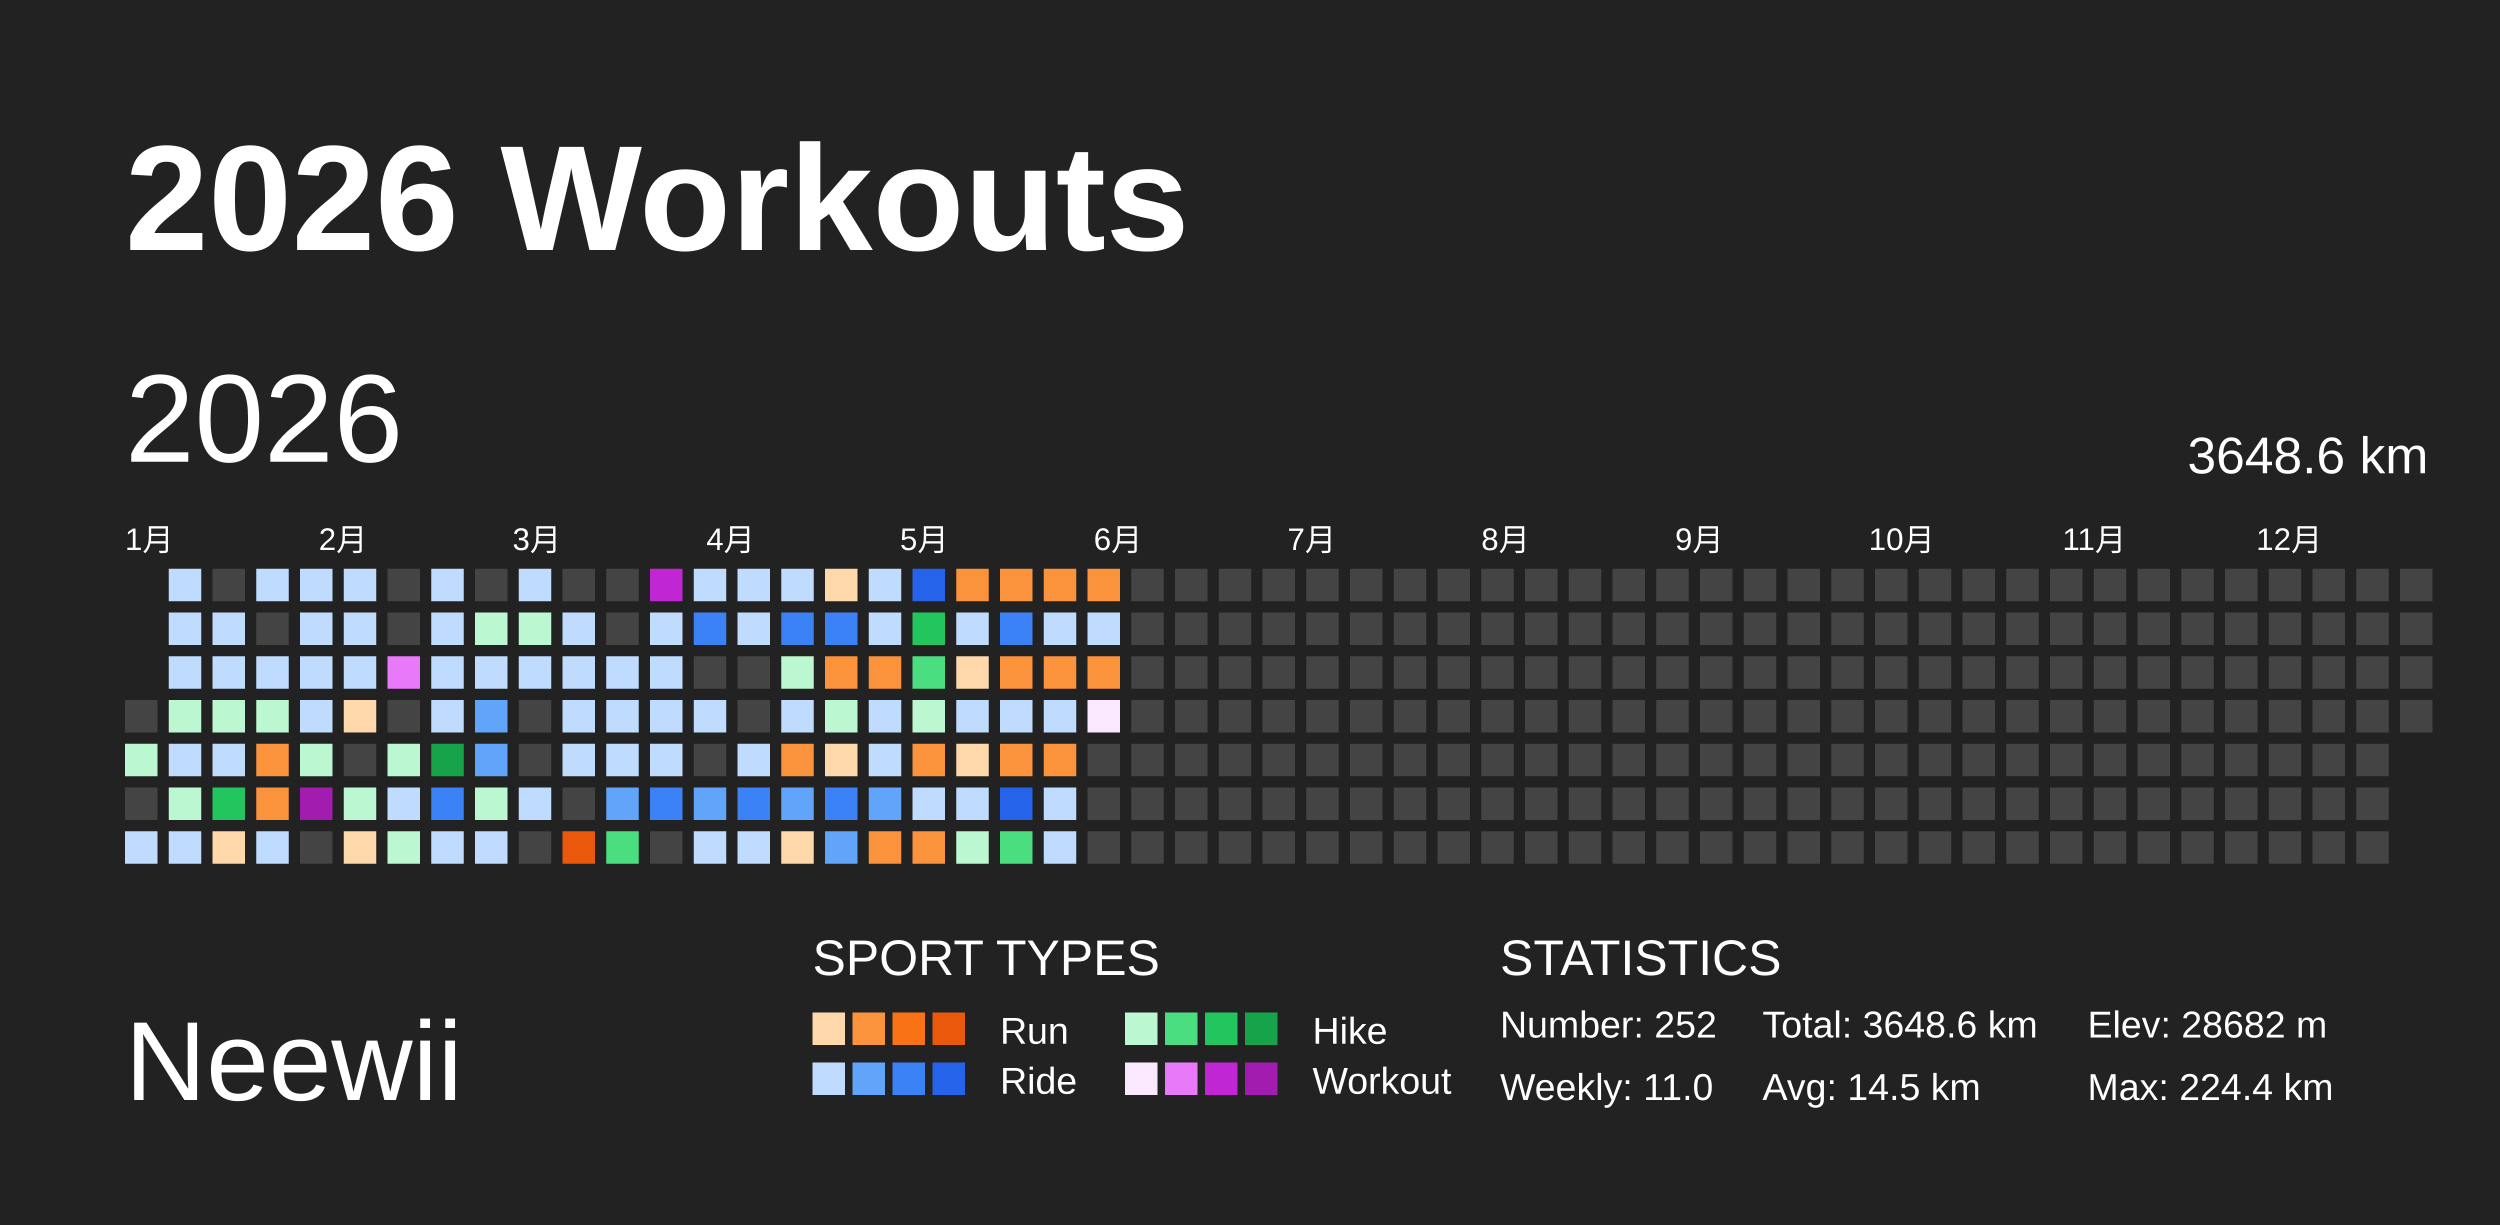
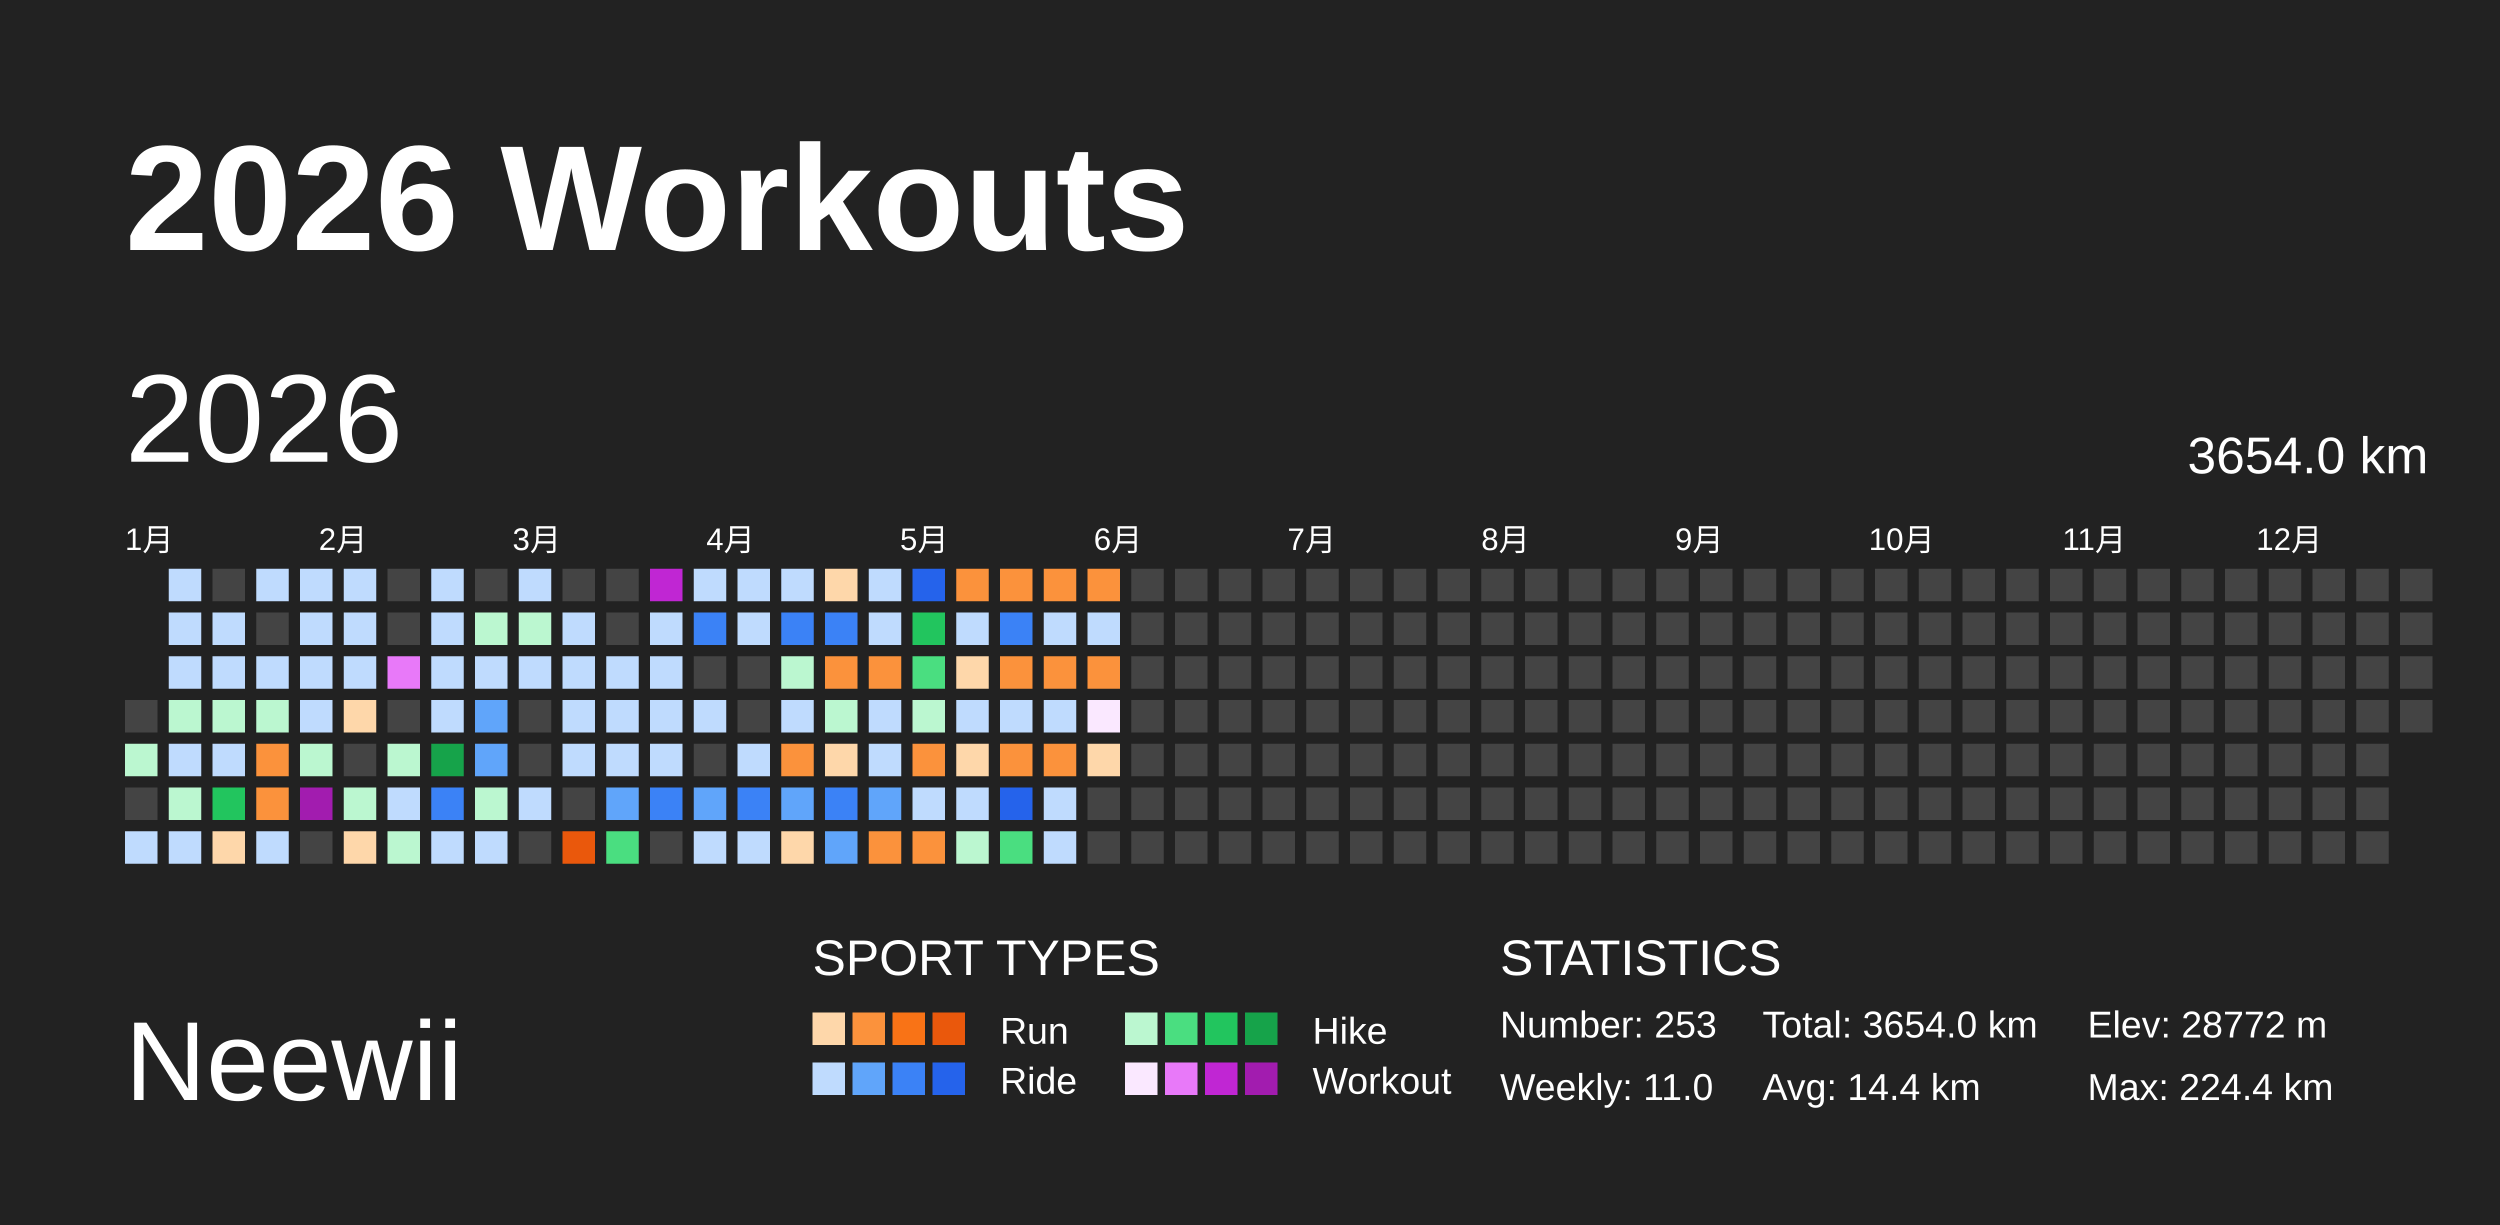
<svg xmlns="http://www.w3.org/2000/svg" baseProfile="full" height="98mm" version="1.1" viewBox="0,0,200,98" width="200mm">
  <defs />
  <rect fill="#222222" height="98" width="200" x="0" y="0" />
  <text fill="#FFFFFF" style="font-size:12px; font-family:Arial; font-weight:bold;" x="10" y="20">2026 Workouts</text>
  <text fill="#FFFFFF" style="font-size:9px; font-family:Arial" x="10" y="88">Neewii</text>
  <text fill="#FFFFFF" style="font-size:4px; font-family:Arial" x="65" y="78">SPORT TYPES</text>
  <rect fill="#fed7aa" height="2.6" width="2.6" x="65.0" y="81" />
  <rect fill="#fb923c" height="2.6" width="2.6" x="68.2" y="81" />
  <rect fill="#f97316" height="2.6" width="2.6" x="71.4" y="81" />
  <rect fill="#ea580c" height="2.6" width="2.6" x="74.6" y="81" />
  <text fill="#FFFFFF" style="font-size:3px; font-family:Arial" x="80" y="83.5">Run</text>
  <rect fill="#bbf7d0" height="2.6" width="2.6" x="90.0" y="81" />
  <rect fill="#4ade80" height="2.6" width="2.6" x="93.2" y="81" />
  <rect fill="#22c55e" height="2.6" width="2.6" x="96.4" y="81" />
  <rect fill="#16a34a" height="2.6" width="2.6" x="99.6" y="81" />
  <text fill="#FFFFFF" style="font-size:3px; font-family:Arial" x="105" y="83.5">Hike</text>
  <rect fill="#bfdbfe" height="2.6" width="2.6" x="65.0" y="85" />
  <rect fill="#60a5fa" height="2.6" width="2.6" x="68.2" y="85" />
  <rect fill="#3b82f6" height="2.6" width="2.6" x="71.4" y="85" />
  <rect fill="#2563eb" height="2.6" width="2.6" x="74.6" y="85" />
  <text fill="#FFFFFF" style="font-size:3px; font-family:Arial" x="80" y="87.5">Ride</text>
  <rect fill="#fae8ff" height="2.6" width="2.6" x="90.0" y="85" />
  <rect fill="#e879f9" height="2.6" width="2.6" x="93.2" y="85" />
  <rect fill="#c026d3" height="2.6" width="2.6" x="96.4" y="85" />
  <rect fill="#a21caf" height="2.6" width="2.6" x="99.6" y="85" />
  <text fill="#FFFFFF" style="font-size:3px; font-family:Arial" x="105" y="87.5">Workout</text>
  <text fill="#FFFFFF" style="font-size:4px; font-family:Arial" x="120" y="78">STATISTICS</text>
-   <text fill="#FFFFFF" style="font-size:3px; font-family:Arial" x="120" y="83">Number: 252</text>
+   <text fill="#FFFFFF" style="font-size:3px; font-family:Arial" x="120" y="83">Number: 253</text>
  <text fill="#FFFFFF" style="font-size:3px; font-family:Arial" x="120" y="88">Weekly: 11.0</text>
-   <text fill="#FFFFFF" style="font-size:3px; font-family:Arial" x="141" y="83">Total: 3648.6 km</text>
-   <text fill="#FFFFFF" style="font-size:3px; font-family:Arial" x="141" y="88">Avg: 14.5 km</text>
-   <text fill="#FFFFFF" style="font-size:3px; font-family:Arial" x="167" y="83">Elev: 28682 m</text>
+   <text fill="#FFFFFF" style="font-size:3px; font-family:Arial" x="141" y="83">Total: 3654.0 km</text>
+   <text fill="#FFFFFF" style="font-size:3px; font-family:Arial" x="141" y="88">Avg: 14.4 km</text>
+   <text fill="#FFFFFF" style="font-size:3px; font-family:Arial" x="167" y="83">Elev: 28772 m</text>
  <text fill="#FFFFFF" style="font-size:3px; font-family:Arial" x="167" y="88">Max: 224.4 km</text>
  <text dominant-baseline="hanging" fill="#FFFFFF" style="font-size:10.0px; font-family:Arial;" x="10" y="30">2026</text>
-   <text dominant-baseline="hanging" fill="#FFFFFF" style="font-size:4.125px; font-family:Arial;" x="175" y="35">3648.6 km</text>
+   <text dominant-baseline="hanging" fill="#FFFFFF" style="font-size:4.125px; font-family:Arial;" x="175" y="35">3654.0 km</text>
  <text fill="#FFFFFF" style="font-size:2.5px; font-family:Arial" x="10.0" y="44">1月</text>
  <text fill="#FFFFFF" style="font-size:2.5px; font-family:Arial" x="25.5" y="44">2月</text>
  <text fill="#FFFFFF" style="font-size:2.5px; font-family:Arial" x="41.0" y="44">3月</text>
  <text fill="#FFFFFF" style="font-size:2.5px; font-family:Arial" x="56.5" y="44">4月</text>
  <text fill="#FFFFFF" style="font-size:2.5px; font-family:Arial" x="72.0" y="44">5月</text>
  <text fill="#FFFFFF" style="font-size:2.5px; font-family:Arial" x="87.5" y="44">6月</text>
  <text fill="#FFFFFF" style="font-size:2.5px; font-family:Arial" x="103.0" y="44">7月</text>
  <text fill="#FFFFFF" style="font-size:2.5px; font-family:Arial" x="118.5" y="44">8月</text>
  <text fill="#FFFFFF" style="font-size:2.5px; font-family:Arial" x="134.0" y="44">9月</text>
  <text fill="#FFFFFF" style="font-size:2.5px; font-family:Arial" x="149.5" y="44">10月</text>
  <text fill="#FFFFFF" style="font-size:2.5px; font-family:Arial" x="165.0" y="44">11月</text>
  <text fill="#FFFFFF" style="font-size:2.5px; font-family:Arial" x="180.5" y="44">12月</text>
  <rect fill="#444444" height="2.6" width="2.6" x="10.0" y="56.0" />
  <rect fill="#bbf7d0" height="2.6" width="2.6" x="10.0" y="59.5" />
  <rect fill="#444444" height="2.6" width="2.6" x="10.0" y="63.0" />
  <rect fill="#bfdbfe" height="2.6" width="2.6" x="10.0" y="66.5" />
  <rect fill="#bfdbfe" height="2.6" width="2.6" x="13.5" y="45.5" />
  <rect fill="#bfdbfe" height="2.6" width="2.6" x="13.5" y="49.0" />
  <rect fill="#bfdbfe" height="2.6" width="2.6" x="13.5" y="52.5" />
  <rect fill="#bbf7d0" height="2.6" width="2.6" x="13.5" y="56.0" />
  <rect fill="#bfdbfe" height="2.6" width="2.6" x="13.5" y="59.5" />
  <rect fill="#bbf7d0" height="2.6" width="2.6" x="13.5" y="63.0" />
  <rect fill="#bfdbfe" height="2.6" width="2.6" x="13.5" y="66.5" />
  <rect fill="#444444" height="2.6" width="2.6" x="17.0" y="45.5" />
  <rect fill="#bfdbfe" height="2.6" width="2.6" x="17.0" y="49.0" />
  <rect fill="#bfdbfe" height="2.6" width="2.6" x="17.0" y="52.5" />
  <rect fill="#bbf7d0" height="2.6" width="2.6" x="17.0" y="56.0" />
  <rect fill="#bfdbfe" height="2.6" width="2.6" x="17.0" y="59.5" />
  <rect fill="#22c55e" height="2.6" width="2.6" x="17.0" y="63.0" />
  <rect fill="#fed7aa" height="2.6" width="2.6" x="17.0" y="66.5" />
  <rect fill="#bfdbfe" height="2.6" width="2.6" x="20.5" y="45.5" />
  <rect fill="#444444" height="2.6" width="2.6" x="20.5" y="49.0" />
  <rect fill="#bfdbfe" height="2.6" width="2.6" x="20.5" y="52.5" />
  <rect fill="#bbf7d0" height="2.6" width="2.6" x="20.5" y="56.0" />
  <rect fill="#fb923c" height="2.6" width="2.6" x="20.5" y="59.5" />
  <rect fill="#fb923c" height="2.6" width="2.6" x="20.5" y="63.0" />
  <rect fill="#bfdbfe" height="2.6" width="2.6" x="20.5" y="66.5" />
  <rect fill="#bfdbfe" height="2.6" width="2.6" x="24.0" y="45.5" />
  <rect fill="#bfdbfe" height="2.6" width="2.6" x="24.0" y="49.0" />
  <rect fill="#bfdbfe" height="2.6" width="2.6" x="24.0" y="52.5" />
  <rect fill="#bfdbfe" height="2.6" width="2.6" x="24.0" y="56.0" />
  <rect fill="#bbf7d0" height="2.6" width="2.6" x="24.0" y="59.5" />
  <rect fill="#a21caf" height="2.6" width="2.6" x="24.0" y="63.0" />
  <rect fill="#444444" height="2.6" width="2.6" x="24.0" y="66.5" />
  <rect fill="#bfdbfe" height="2.6" width="2.6" x="27.5" y="45.5" />
  <rect fill="#bfdbfe" height="2.6" width="2.6" x="27.5" y="49.0" />
  <rect fill="#bfdbfe" height="2.6" width="2.6" x="27.5" y="52.5" />
  <rect fill="#fed7aa" height="2.6" width="2.6" x="27.5" y="56.0" />
  <rect fill="#444444" height="2.6" width="2.6" x="27.5" y="59.5" />
  <rect fill="#bbf7d0" height="2.6" width="2.6" x="27.5" y="63.0" />
  <rect fill="#fed7aa" height="2.6" width="2.6" x="27.5" y="66.5" />
  <rect fill="#444444" height="2.6" width="2.6" x="31.0" y="45.5" />
  <rect fill="#444444" height="2.6" width="2.6" x="31.0" y="49.0" />
  <rect fill="#e879f9" height="2.6" width="2.6" x="31.0" y="52.5" />
  <rect fill="#444444" height="2.6" width="2.6" x="31.0" y="56.0" />
  <rect fill="#bbf7d0" height="2.6" width="2.6" x="31.0" y="59.5" />
  <rect fill="#bfdbfe" height="2.6" width="2.6" x="31.0" y="63.0" />
  <rect fill="#bbf7d0" height="2.6" width="2.6" x="31.0" y="66.5" />
  <rect fill="#bfdbfe" height="2.6" width="2.6" x="34.5" y="45.5" />
  <rect fill="#bfdbfe" height="2.6" width="2.6" x="34.5" y="49.0" />
  <rect fill="#bfdbfe" height="2.6" width="2.6" x="34.5" y="52.5" />
  <rect fill="#bfdbfe" height="2.6" width="2.6" x="34.5" y="56.0" />
  <rect fill="#16a34a" height="2.6" width="2.6" x="34.5" y="59.5" />
  <rect fill="#3b82f6" height="2.6" width="2.6" x="34.5" y="63.0" />
  <rect fill="#bfdbfe" height="2.6" width="2.6" x="34.5" y="66.5" />
  <rect fill="#444444" height="2.6" width="2.6" x="38.0" y="45.5" />
  <rect fill="#bbf7d0" height="2.6" width="2.6" x="38.0" y="49.0" />
  <rect fill="#bfdbfe" height="2.6" width="2.6" x="38.0" y="52.5" />
  <rect fill="#60a5fa" height="2.6" width="2.6" x="38.0" y="56.0" />
  <rect fill="#60a5fa" height="2.6" width="2.6" x="38.0" y="59.5" />
  <rect fill="#bbf7d0" height="2.6" width="2.6" x="38.0" y="63.0" />
  <rect fill="#bfdbfe" height="2.6" width="2.6" x="38.0" y="66.5" />
  <rect fill="#bfdbfe" height="2.6" width="2.6" x="41.5" y="45.5" />
  <rect fill="#bbf7d0" height="2.6" width="2.6" x="41.5" y="49.0" />
  <rect fill="#bfdbfe" height="2.6" width="2.6" x="41.5" y="52.5" />
  <rect fill="#444444" height="2.6" width="2.6" x="41.5" y="56.0" />
  <rect fill="#444444" height="2.6" width="2.6" x="41.5" y="59.5" />
  <rect fill="#bfdbfe" height="2.6" width="2.6" x="41.5" y="63.0" />
  <rect fill="#444444" height="2.6" width="2.6" x="41.5" y="66.5" />
  <rect fill="#444444" height="2.6" width="2.6" x="45.0" y="45.5" />
  <rect fill="#bfdbfe" height="2.6" width="2.6" x="45.0" y="49.0" />
  <rect fill="#bfdbfe" height="2.6" width="2.6" x="45.0" y="52.5" />
  <rect fill="#bfdbfe" height="2.6" width="2.6" x="45.0" y="56.0" />
  <rect fill="#bfdbfe" height="2.6" width="2.6" x="45.0" y="59.5" />
  <rect fill="#444444" height="2.6" width="2.6" x="45.0" y="63.0" />
  <rect fill="#ea580c" height="2.6" width="2.6" x="45.0" y="66.5" />
  <rect fill="#444444" height="2.6" width="2.6" x="48.5" y="45.5" />
  <rect fill="#444444" height="2.6" width="2.6" x="48.5" y="49.0" />
  <rect fill="#bfdbfe" height="2.6" width="2.6" x="48.5" y="52.5" />
  <rect fill="#bfdbfe" height="2.6" width="2.6" x="48.5" y="56.0" />
  <rect fill="#bfdbfe" height="2.6" width="2.6" x="48.5" y="59.5" />
  <rect fill="#60a5fa" height="2.6" width="2.6" x="48.5" y="63.0" />
  <rect fill="#4ade80" height="2.6" width="2.6" x="48.5" y="66.5" />
  <rect fill="#c026d3" height="2.6" width="2.6" x="52.0" y="45.5" />
  <rect fill="#bfdbfe" height="2.6" width="2.6" x="52.0" y="49.0" />
  <rect fill="#bfdbfe" height="2.6" width="2.6" x="52.0" y="52.5" />
  <rect fill="#bfdbfe" height="2.6" width="2.6" x="52.0" y="56.0" />
  <rect fill="#bfdbfe" height="2.6" width="2.6" x="52.0" y="59.5" />
  <rect fill="#3b82f6" height="2.6" width="2.6" x="52.0" y="63.0" />
  <rect fill="#444444" height="2.6" width="2.6" x="52.0" y="66.5" />
  <rect fill="#bfdbfe" height="2.6" width="2.6" x="55.5" y="45.5" />
  <rect fill="#3b82f6" height="2.6" width="2.6" x="55.5" y="49.0" />
  <rect fill="#444444" height="2.6" width="2.6" x="55.5" y="52.5" />
  <rect fill="#bfdbfe" height="2.6" width="2.6" x="55.5" y="56.0" />
  <rect fill="#444444" height="2.6" width="2.6" x="55.5" y="59.5" />
  <rect fill="#60a5fa" height="2.6" width="2.6" x="55.5" y="63.0" />
  <rect fill="#bfdbfe" height="2.6" width="2.6" x="55.5" y="66.5" />
  <rect fill="#bfdbfe" height="2.6" width="2.6" x="59.0" y="45.5" />
  <rect fill="#bfdbfe" height="2.6" width="2.6" x="59.0" y="49.0" />
  <rect fill="#444444" height="2.6" width="2.6" x="59.0" y="52.5" />
  <rect fill="#444444" height="2.6" width="2.6" x="59.0" y="56.0" />
  <rect fill="#bfdbfe" height="2.6" width="2.6" x="59.0" y="59.5" />
  <rect fill="#3b82f6" height="2.6" width="2.6" x="59.0" y="63.0" />
  <rect fill="#bfdbfe" height="2.6" width="2.6" x="59.0" y="66.5" />
  <rect fill="#bfdbfe" height="2.6" width="2.6" x="62.5" y="45.5" />
  <rect fill="#3b82f6" height="2.6" width="2.6" x="62.5" y="49.0" />
  <rect fill="#bbf7d0" height="2.6" width="2.6" x="62.5" y="52.5" />
  <rect fill="#bfdbfe" height="2.6" width="2.6" x="62.5" y="56.0" />
  <rect fill="#fb923c" height="2.6" width="2.6" x="62.5" y="59.5" />
  <rect fill="#60a5fa" height="2.6" width="2.6" x="62.5" y="63.0" />
  <rect fill="#fed7aa" height="2.6" width="2.6" x="62.5" y="66.5" />
  <rect fill="#fed7aa" height="2.6" width="2.6" x="66.0" y="45.5" />
  <rect fill="#3b82f6" height="2.6" width="2.6" x="66.0" y="49.0" />
  <rect fill="#fb923c" height="2.6" width="2.6" x="66.0" y="52.5" />
  <rect fill="#bbf7d0" height="2.6" width="2.6" x="66.0" y="56.0" />
  <rect fill="#fed7aa" height="2.6" width="2.6" x="66.0" y="59.5" />
  <rect fill="#3b82f6" height="2.6" width="2.6" x="66.0" y="63.0" />
  <rect fill="#60a5fa" height="2.6" width="2.6" x="66.0" y="66.5" />
  <rect fill="#bfdbfe" height="2.6" width="2.6" x="69.5" y="45.5" />
  <rect fill="#bfdbfe" height="2.6" width="2.6" x="69.5" y="49.0" />
  <rect fill="#fb923c" height="2.6" width="2.6" x="69.5" y="52.5" />
  <rect fill="#bfdbfe" height="2.6" width="2.6" x="69.5" y="56.0" />
  <rect fill="#bfdbfe" height="2.6" width="2.6" x="69.5" y="59.5" />
  <rect fill="#60a5fa" height="2.6" width="2.6" x="69.5" y="63.0" />
  <rect fill="#fb923c" height="2.6" width="2.6" x="69.5" y="66.5" />
  <rect fill="#2563eb" height="2.6" width="2.6" x="73.0" y="45.5" />
  <rect fill="#22c55e" height="2.6" width="2.6" x="73.0" y="49.0" />
  <rect fill="#4ade80" height="2.6" width="2.6" x="73.0" y="52.5" />
  <rect fill="#bbf7d0" height="2.6" width="2.6" x="73.0" y="56.0" />
  <rect fill="#fb923c" height="2.6" width="2.6" x="73.0" y="59.5" />
  <rect fill="#bfdbfe" height="2.6" width="2.6" x="73.0" y="63.0" />
  <rect fill="#fb923c" height="2.6" width="2.6" x="73.0" y="66.5" />
  <rect fill="#fb923c" height="2.6" width="2.6" x="76.5" y="45.5" />
  <rect fill="#bfdbfe" height="2.6" width="2.6" x="76.5" y="49.0" />
  <rect fill="#fed7aa" height="2.6" width="2.6" x="76.5" y="52.5" />
  <rect fill="#bfdbfe" height="2.6" width="2.6" x="76.5" y="56.0" />
  <rect fill="#fed7aa" height="2.6" width="2.6" x="76.5" y="59.5" />
  <rect fill="#bfdbfe" height="2.6" width="2.6" x="76.5" y="63.0" />
  <rect fill="#bbf7d0" height="2.6" width="2.6" x="76.5" y="66.5" />
  <rect fill="#fb923c" height="2.6" width="2.6" x="80.0" y="45.5" />
  <rect fill="#3b82f6" height="2.6" width="2.6" x="80.0" y="49.0" />
  <rect fill="#fb923c" height="2.6" width="2.6" x="80.0" y="52.5" />
  <rect fill="#bfdbfe" height="2.6" width="2.6" x="80.0" y="56.0" />
  <rect fill="#fb923c" height="2.6" width="2.6" x="80.0" y="59.5" />
  <rect fill="#2563eb" height="2.6" width="2.6" x="80.0" y="63.0" />
  <rect fill="#4ade80" height="2.6" width="2.6" x="80.0" y="66.5" />
  <rect fill="#fb923c" height="2.6" width="2.6" x="83.5" y="45.5" />
  <rect fill="#bfdbfe" height="2.6" width="2.6" x="83.5" y="49.0" />
  <rect fill="#fb923c" height="2.6" width="2.6" x="83.5" y="52.5" />
  <rect fill="#bfdbfe" height="2.6" width="2.6" x="83.5" y="56.0" />
  <rect fill="#fb923c" height="2.6" width="2.6" x="83.5" y="59.5" />
  <rect fill="#bfdbfe" height="2.6" width="2.6" x="83.5" y="63.0" />
  <rect fill="#bfdbfe" height="2.6" width="2.6" x="83.5" y="66.5" />
  <rect fill="#fb923c" height="2.6" width="2.6" x="87.0" y="45.5" />
  <rect fill="#bfdbfe" height="2.6" width="2.6" x="87.0" y="49.0" />
  <rect fill="#fb923c" height="2.6" width="2.6" x="87.0" y="52.5" />
  <rect fill="#fae8ff" height="2.6" width="2.6" x="87.0" y="56.0" />
-   <rect fill="#444444" height="2.6" width="2.6" x="87.0" y="59.5" />
+   <rect fill="#fed7aa" height="2.6" width="2.6" x="87.0" y="59.5" />
  <rect fill="#444444" height="2.6" width="2.6" x="87.0" y="63.0" />
  <rect fill="#444444" height="2.6" width="2.6" x="87.0" y="66.5" />
  <rect fill="#444444" height="2.6" width="2.6" x="90.5" y="45.5" />
  <rect fill="#444444" height="2.6" width="2.6" x="90.5" y="49.0" />
  <rect fill="#444444" height="2.6" width="2.6" x="90.5" y="52.5" />
  <rect fill="#444444" height="2.6" width="2.6" x="90.5" y="56.0" />
  <rect fill="#444444" height="2.6" width="2.6" x="90.5" y="59.5" />
  <rect fill="#444444" height="2.6" width="2.6" x="90.5" y="63.0" />
  <rect fill="#444444" height="2.6" width="2.6" x="90.5" y="66.5" />
  <rect fill="#444444" height="2.6" width="2.6" x="94.0" y="45.5" />
  <rect fill="#444444" height="2.6" width="2.6" x="94.0" y="49.0" />
  <rect fill="#444444" height="2.6" width="2.6" x="94.0" y="52.5" />
  <rect fill="#444444" height="2.6" width="2.6" x="94.0" y="56.0" />
  <rect fill="#444444" height="2.6" width="2.6" x="94.0" y="59.5" />
  <rect fill="#444444" height="2.6" width="2.6" x="94.0" y="63.0" />
  <rect fill="#444444" height="2.6" width="2.6" x="94.0" y="66.5" />
  <rect fill="#444444" height="2.6" width="2.6" x="97.5" y="45.5" />
  <rect fill="#444444" height="2.6" width="2.6" x="97.5" y="49.0" />
  <rect fill="#444444" height="2.6" width="2.6" x="97.5" y="52.5" />
  <rect fill="#444444" height="2.6" width="2.6" x="97.5" y="56.0" />
  <rect fill="#444444" height="2.6" width="2.6" x="97.5" y="59.5" />
  <rect fill="#444444" height="2.6" width="2.6" x="97.5" y="63.0" />
  <rect fill="#444444" height="2.6" width="2.6" x="97.5" y="66.5" />
  <rect fill="#444444" height="2.6" width="2.6" x="101.0" y="45.5" />
  <rect fill="#444444" height="2.6" width="2.6" x="101.0" y="49.0" />
  <rect fill="#444444" height="2.6" width="2.6" x="101.0" y="52.5" />
  <rect fill="#444444" height="2.6" width="2.6" x="101.0" y="56.0" />
  <rect fill="#444444" height="2.6" width="2.6" x="101.0" y="59.5" />
  <rect fill="#444444" height="2.6" width="2.6" x="101.0" y="63.0" />
  <rect fill="#444444" height="2.6" width="2.6" x="101.0" y="66.5" />
  <rect fill="#444444" height="2.6" width="2.6" x="104.5" y="45.5" />
  <rect fill="#444444" height="2.6" width="2.6" x="104.5" y="49.0" />
  <rect fill="#444444" height="2.6" width="2.6" x="104.5" y="52.5" />
  <rect fill="#444444" height="2.6" width="2.6" x="104.5" y="56.0" />
  <rect fill="#444444" height="2.6" width="2.6" x="104.5" y="59.5" />
  <rect fill="#444444" height="2.6" width="2.6" x="104.5" y="63.0" />
  <rect fill="#444444" height="2.6" width="2.6" x="104.5" y="66.5" />
  <rect fill="#444444" height="2.6" width="2.6" x="108.0" y="45.5" />
  <rect fill="#444444" height="2.6" width="2.6" x="108.0" y="49.0" />
  <rect fill="#444444" height="2.6" width="2.6" x="108.0" y="52.5" />
  <rect fill="#444444" height="2.6" width="2.6" x="108.0" y="56.0" />
  <rect fill="#444444" height="2.6" width="2.6" x="108.0" y="59.5" />
  <rect fill="#444444" height="2.6" width="2.6" x="108.0" y="63.0" />
  <rect fill="#444444" height="2.6" width="2.6" x="108.0" y="66.5" />
  <rect fill="#444444" height="2.6" width="2.6" x="111.5" y="45.5" />
  <rect fill="#444444" height="2.6" width="2.6" x="111.5" y="49.0" />
  <rect fill="#444444" height="2.6" width="2.6" x="111.5" y="52.5" />
  <rect fill="#444444" height="2.6" width="2.6" x="111.5" y="56.0" />
  <rect fill="#444444" height="2.6" width="2.6" x="111.5" y="59.5" />
  <rect fill="#444444" height="2.6" width="2.6" x="111.5" y="63.0" />
  <rect fill="#444444" height="2.6" width="2.6" x="111.5" y="66.5" />
  <rect fill="#444444" height="2.6" width="2.6" x="115.0" y="45.5" />
  <rect fill="#444444" height="2.6" width="2.6" x="115.0" y="49.0" />
  <rect fill="#444444" height="2.6" width="2.6" x="115.0" y="52.5" />
  <rect fill="#444444" height="2.6" width="2.6" x="115.0" y="56.0" />
  <rect fill="#444444" height="2.6" width="2.6" x="115.0" y="59.5" />
  <rect fill="#444444" height="2.6" width="2.6" x="115.0" y="63.0" />
  <rect fill="#444444" height="2.6" width="2.6" x="115.0" y="66.5" />
  <rect fill="#444444" height="2.6" width="2.6" x="118.5" y="45.5" />
  <rect fill="#444444" height="2.6" width="2.6" x="118.5" y="49.0" />
  <rect fill="#444444" height="2.6" width="2.6" x="118.5" y="52.5" />
  <rect fill="#444444" height="2.6" width="2.6" x="118.5" y="56.0" />
  <rect fill="#444444" height="2.6" width="2.6" x="118.5" y="59.5" />
  <rect fill="#444444" height="2.6" width="2.6" x="118.5" y="63.0" />
  <rect fill="#444444" height="2.6" width="2.6" x="118.5" y="66.5" />
  <rect fill="#444444" height="2.6" width="2.6" x="122.0" y="45.5" />
  <rect fill="#444444" height="2.6" width="2.6" x="122.0" y="49.0" />
  <rect fill="#444444" height="2.6" width="2.6" x="122.0" y="52.5" />
  <rect fill="#444444" height="2.6" width="2.6" x="122.0" y="56.0" />
  <rect fill="#444444" height="2.6" width="2.6" x="122.0" y="59.5" />
  <rect fill="#444444" height="2.6" width="2.6" x="122.0" y="63.0" />
  <rect fill="#444444" height="2.6" width="2.6" x="122.0" y="66.5" />
  <rect fill="#444444" height="2.6" width="2.6" x="125.5" y="45.5" />
  <rect fill="#444444" height="2.6" width="2.6" x="125.5" y="49.0" />
  <rect fill="#444444" height="2.6" width="2.6" x="125.5" y="52.5" />
  <rect fill="#444444" height="2.6" width="2.6" x="125.5" y="56.0" />
  <rect fill="#444444" height="2.6" width="2.6" x="125.5" y="59.5" />
  <rect fill="#444444" height="2.6" width="2.6" x="125.5" y="63.0" />
  <rect fill="#444444" height="2.6" width="2.6" x="125.5" y="66.5" />
  <rect fill="#444444" height="2.6" width="2.6" x="129.0" y="45.5" />
  <rect fill="#444444" height="2.6" width="2.6" x="129.0" y="49.0" />
  <rect fill="#444444" height="2.6" width="2.6" x="129.0" y="52.5" />
  <rect fill="#444444" height="2.6" width="2.6" x="129.0" y="56.0" />
  <rect fill="#444444" height="2.6" width="2.6" x="129.0" y="59.5" />
  <rect fill="#444444" height="2.6" width="2.6" x="129.0" y="63.0" />
  <rect fill="#444444" height="2.6" width="2.6" x="129.0" y="66.5" />
  <rect fill="#444444" height="2.6" width="2.6" x="132.5" y="45.5" />
  <rect fill="#444444" height="2.6" width="2.6" x="132.5" y="49.0" />
  <rect fill="#444444" height="2.6" width="2.6" x="132.5" y="52.5" />
  <rect fill="#444444" height="2.6" width="2.6" x="132.5" y="56.0" />
  <rect fill="#444444" height="2.6" width="2.6" x="132.5" y="59.5" />
  <rect fill="#444444" height="2.6" width="2.6" x="132.5" y="63.0" />
  <rect fill="#444444" height="2.6" width="2.6" x="132.5" y="66.5" />
  <rect fill="#444444" height="2.6" width="2.6" x="136.0" y="45.5" />
  <rect fill="#444444" height="2.6" width="2.6" x="136.0" y="49.0" />
  <rect fill="#444444" height="2.6" width="2.6" x="136.0" y="52.5" />
  <rect fill="#444444" height="2.6" width="2.6" x="136.0" y="56.0" />
  <rect fill="#444444" height="2.6" width="2.6" x="136.0" y="59.5" />
  <rect fill="#444444" height="2.6" width="2.6" x="136.0" y="63.0" />
  <rect fill="#444444" height="2.6" width="2.6" x="136.0" y="66.5" />
  <rect fill="#444444" height="2.6" width="2.6" x="139.5" y="45.5" />
  <rect fill="#444444" height="2.6" width="2.6" x="139.5" y="49.0" />
  <rect fill="#444444" height="2.6" width="2.6" x="139.5" y="52.5" />
  <rect fill="#444444" height="2.6" width="2.6" x="139.5" y="56.0" />
  <rect fill="#444444" height="2.6" width="2.6" x="139.5" y="59.5" />
  <rect fill="#444444" height="2.6" width="2.6" x="139.5" y="63.0" />
  <rect fill="#444444" height="2.6" width="2.6" x="139.5" y="66.5" />
  <rect fill="#444444" height="2.6" width="2.6" x="143.0" y="45.5" />
  <rect fill="#444444" height="2.6" width="2.6" x="143.0" y="49.0" />
  <rect fill="#444444" height="2.6" width="2.6" x="143.0" y="52.5" />
  <rect fill="#444444" height="2.6" width="2.6" x="143.0" y="56.0" />
  <rect fill="#444444" height="2.6" width="2.6" x="143.0" y="59.5" />
  <rect fill="#444444" height="2.6" width="2.6" x="143.0" y="63.0" />
  <rect fill="#444444" height="2.6" width="2.6" x="143.0" y="66.5" />
  <rect fill="#444444" height="2.6" width="2.6" x="146.5" y="45.5" />
  <rect fill="#444444" height="2.6" width="2.6" x="146.5" y="49.0" />
  <rect fill="#444444" height="2.6" width="2.6" x="146.5" y="52.5" />
  <rect fill="#444444" height="2.6" width="2.6" x="146.5" y="56.0" />
  <rect fill="#444444" height="2.6" width="2.6" x="146.5" y="59.5" />
  <rect fill="#444444" height="2.6" width="2.6" x="146.5" y="63.0" />
  <rect fill="#444444" height="2.6" width="2.6" x="146.5" y="66.5" />
  <rect fill="#444444" height="2.6" width="2.6" x="150.0" y="45.5" />
  <rect fill="#444444" height="2.6" width="2.6" x="150.0" y="49.0" />
  <rect fill="#444444" height="2.6" width="2.6" x="150.0" y="52.5" />
  <rect fill="#444444" height="2.6" width="2.6" x="150.0" y="56.0" />
  <rect fill="#444444" height="2.6" width="2.6" x="150.0" y="59.5" />
  <rect fill="#444444" height="2.6" width="2.6" x="150.0" y="63.0" />
  <rect fill="#444444" height="2.6" width="2.6" x="150.0" y="66.5" />
  <rect fill="#444444" height="2.6" width="2.6" x="153.5" y="45.5" />
  <rect fill="#444444" height="2.6" width="2.6" x="153.5" y="49.0" />
  <rect fill="#444444" height="2.6" width="2.6" x="153.5" y="52.5" />
  <rect fill="#444444" height="2.6" width="2.6" x="153.5" y="56.0" />
  <rect fill="#444444" height="2.6" width="2.6" x="153.5" y="59.5" />
  <rect fill="#444444" height="2.6" width="2.6" x="153.5" y="63.0" />
  <rect fill="#444444" height="2.6" width="2.6" x="153.5" y="66.5" />
  <rect fill="#444444" height="2.6" width="2.6" x="157.0" y="45.5" />
  <rect fill="#444444" height="2.6" width="2.6" x="157.0" y="49.0" />
  <rect fill="#444444" height="2.6" width="2.6" x="157.0" y="52.5" />
  <rect fill="#444444" height="2.6" width="2.6" x="157.0" y="56.0" />
  <rect fill="#444444" height="2.6" width="2.6" x="157.0" y="59.5" />
  <rect fill="#444444" height="2.6" width="2.6" x="157.0" y="63.0" />
  <rect fill="#444444" height="2.6" width="2.6" x="157.0" y="66.5" />
  <rect fill="#444444" height="2.6" width="2.6" x="160.5" y="45.5" />
  <rect fill="#444444" height="2.6" width="2.6" x="160.5" y="49.0" />
  <rect fill="#444444" height="2.6" width="2.6" x="160.5" y="52.5" />
  <rect fill="#444444" height="2.6" width="2.6" x="160.5" y="56.0" />
  <rect fill="#444444" height="2.6" width="2.6" x="160.5" y="59.5" />
  <rect fill="#444444" height="2.6" width="2.6" x="160.5" y="63.0" />
  <rect fill="#444444" height="2.6" width="2.6" x="160.5" y="66.5" />
  <rect fill="#444444" height="2.6" width="2.6" x="164.0" y="45.5" />
  <rect fill="#444444" height="2.6" width="2.6" x="164.0" y="49.0" />
  <rect fill="#444444" height="2.6" width="2.6" x="164.0" y="52.5" />
  <rect fill="#444444" height="2.6" width="2.6" x="164.0" y="56.0" />
  <rect fill="#444444" height="2.6" width="2.6" x="164.0" y="59.5" />
  <rect fill="#444444" height="2.6" width="2.6" x="164.0" y="63.0" />
  <rect fill="#444444" height="2.6" width="2.6" x="164.0" y="66.5" />
  <rect fill="#444444" height="2.6" width="2.6" x="167.5" y="45.5" />
  <rect fill="#444444" height="2.6" width="2.6" x="167.5" y="49.0" />
  <rect fill="#444444" height="2.6" width="2.6" x="167.5" y="52.5" />
  <rect fill="#444444" height="2.6" width="2.6" x="167.5" y="56.0" />
  <rect fill="#444444" height="2.6" width="2.6" x="167.5" y="59.5" />
  <rect fill="#444444" height="2.6" width="2.6" x="167.5" y="63.0" />
  <rect fill="#444444" height="2.6" width="2.6" x="167.5" y="66.5" />
  <rect fill="#444444" height="2.6" width="2.6" x="171.0" y="45.5" />
  <rect fill="#444444" height="2.6" width="2.6" x="171.0" y="49.0" />
  <rect fill="#444444" height="2.6" width="2.6" x="171.0" y="52.5" />
  <rect fill="#444444" height="2.6" width="2.6" x="171.0" y="56.0" />
  <rect fill="#444444" height="2.6" width="2.6" x="171.0" y="59.5" />
  <rect fill="#444444" height="2.6" width="2.6" x="171.0" y="63.0" />
  <rect fill="#444444" height="2.6" width="2.6" x="171.0" y="66.5" />
  <rect fill="#444444" height="2.6" width="2.6" x="174.5" y="45.5" />
  <rect fill="#444444" height="2.6" width="2.6" x="174.5" y="49.0" />
  <rect fill="#444444" height="2.6" width="2.6" x="174.5" y="52.5" />
  <rect fill="#444444" height="2.6" width="2.6" x="174.5" y="56.0" />
  <rect fill="#444444" height="2.6" width="2.6" x="174.5" y="59.5" />
  <rect fill="#444444" height="2.6" width="2.6" x="174.5" y="63.0" />
  <rect fill="#444444" height="2.6" width="2.6" x="174.5" y="66.5" />
  <rect fill="#444444" height="2.6" width="2.6" x="178.0" y="45.5" />
  <rect fill="#444444" height="2.6" width="2.6" x="178.0" y="49.0" />
  <rect fill="#444444" height="2.6" width="2.6" x="178.0" y="52.5" />
  <rect fill="#444444" height="2.6" width="2.6" x="178.0" y="56.0" />
  <rect fill="#444444" height="2.6" width="2.6" x="178.0" y="59.5" />
  <rect fill="#444444" height="2.6" width="2.6" x="178.0" y="63.0" />
  <rect fill="#444444" height="2.6" width="2.6" x="178.0" y="66.5" />
  <rect fill="#444444" height="2.6" width="2.6" x="181.5" y="45.5" />
  <rect fill="#444444" height="2.6" width="2.6" x="181.5" y="49.0" />
  <rect fill="#444444" height="2.6" width="2.6" x="181.5" y="52.5" />
  <rect fill="#444444" height="2.6" width="2.6" x="181.5" y="56.0" />
  <rect fill="#444444" height="2.6" width="2.6" x="181.5" y="59.5" />
  <rect fill="#444444" height="2.6" width="2.6" x="181.5" y="63.0" />
  <rect fill="#444444" height="2.6" width="2.6" x="181.5" y="66.5" />
  <rect fill="#444444" height="2.6" width="2.6" x="185.0" y="45.5" />
  <rect fill="#444444" height="2.6" width="2.6" x="185.0" y="49.0" />
  <rect fill="#444444" height="2.6" width="2.6" x="185.0" y="52.5" />
  <rect fill="#444444" height="2.6" width="2.6" x="185.0" y="56.0" />
  <rect fill="#444444" height="2.6" width="2.6" x="185.0" y="59.5" />
  <rect fill="#444444" height="2.6" width="2.6" x="185.0" y="63.0" />
  <rect fill="#444444" height="2.6" width="2.6" x="185.0" y="66.5" />
  <rect fill="#444444" height="2.6" width="2.6" x="188.5" y="45.5" />
  <rect fill="#444444" height="2.6" width="2.6" x="188.5" y="49.0" />
  <rect fill="#444444" height="2.6" width="2.6" x="188.5" y="52.5" />
  <rect fill="#444444" height="2.6" width="2.6" x="188.5" y="56.0" />
  <rect fill="#444444" height="2.6" width="2.6" x="188.5" y="59.5" />
  <rect fill="#444444" height="2.6" width="2.6" x="188.5" y="63.0" />
  <rect fill="#444444" height="2.6" width="2.6" x="188.5" y="66.5" />
  <rect fill="#444444" height="2.6" width="2.6" x="192.0" y="45.5" />
  <rect fill="#444444" height="2.6" width="2.6" x="192.0" y="49.0" />
  <rect fill="#444444" height="2.6" width="2.6" x="192.0" y="52.5" />
  <rect fill="#444444" height="2.6" width="2.6" x="192.0" y="56.0" />
</svg>
